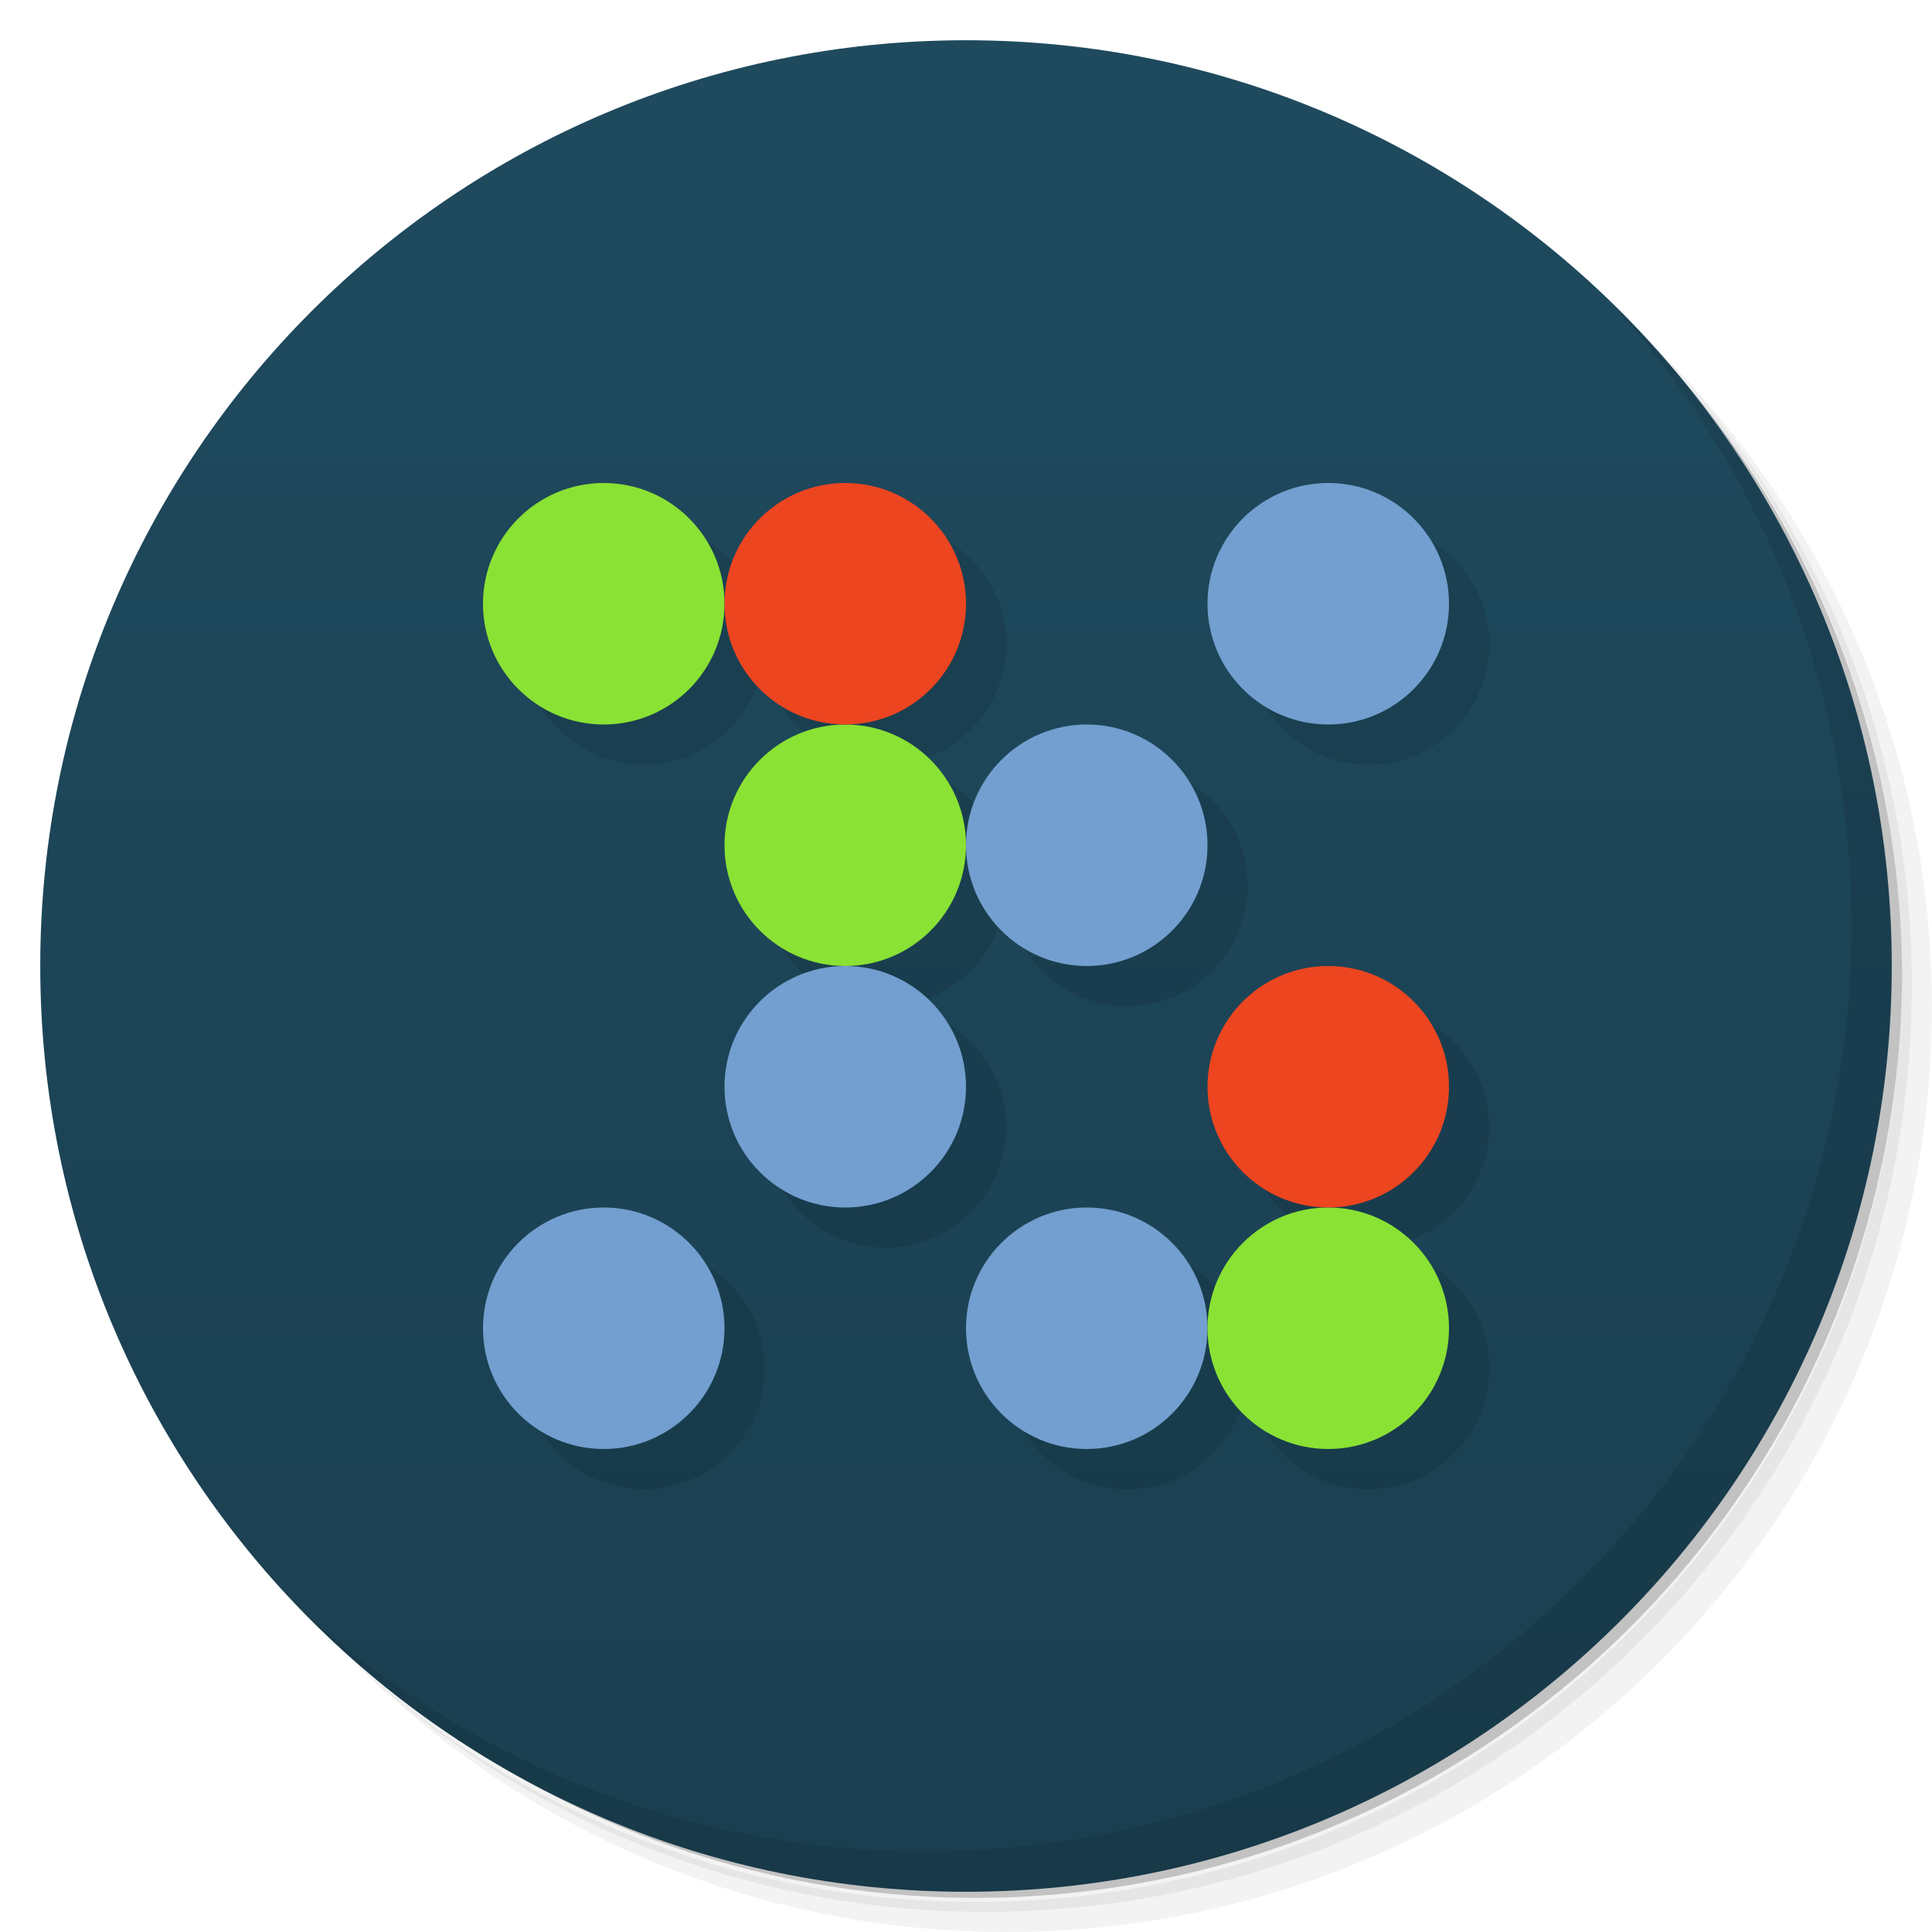
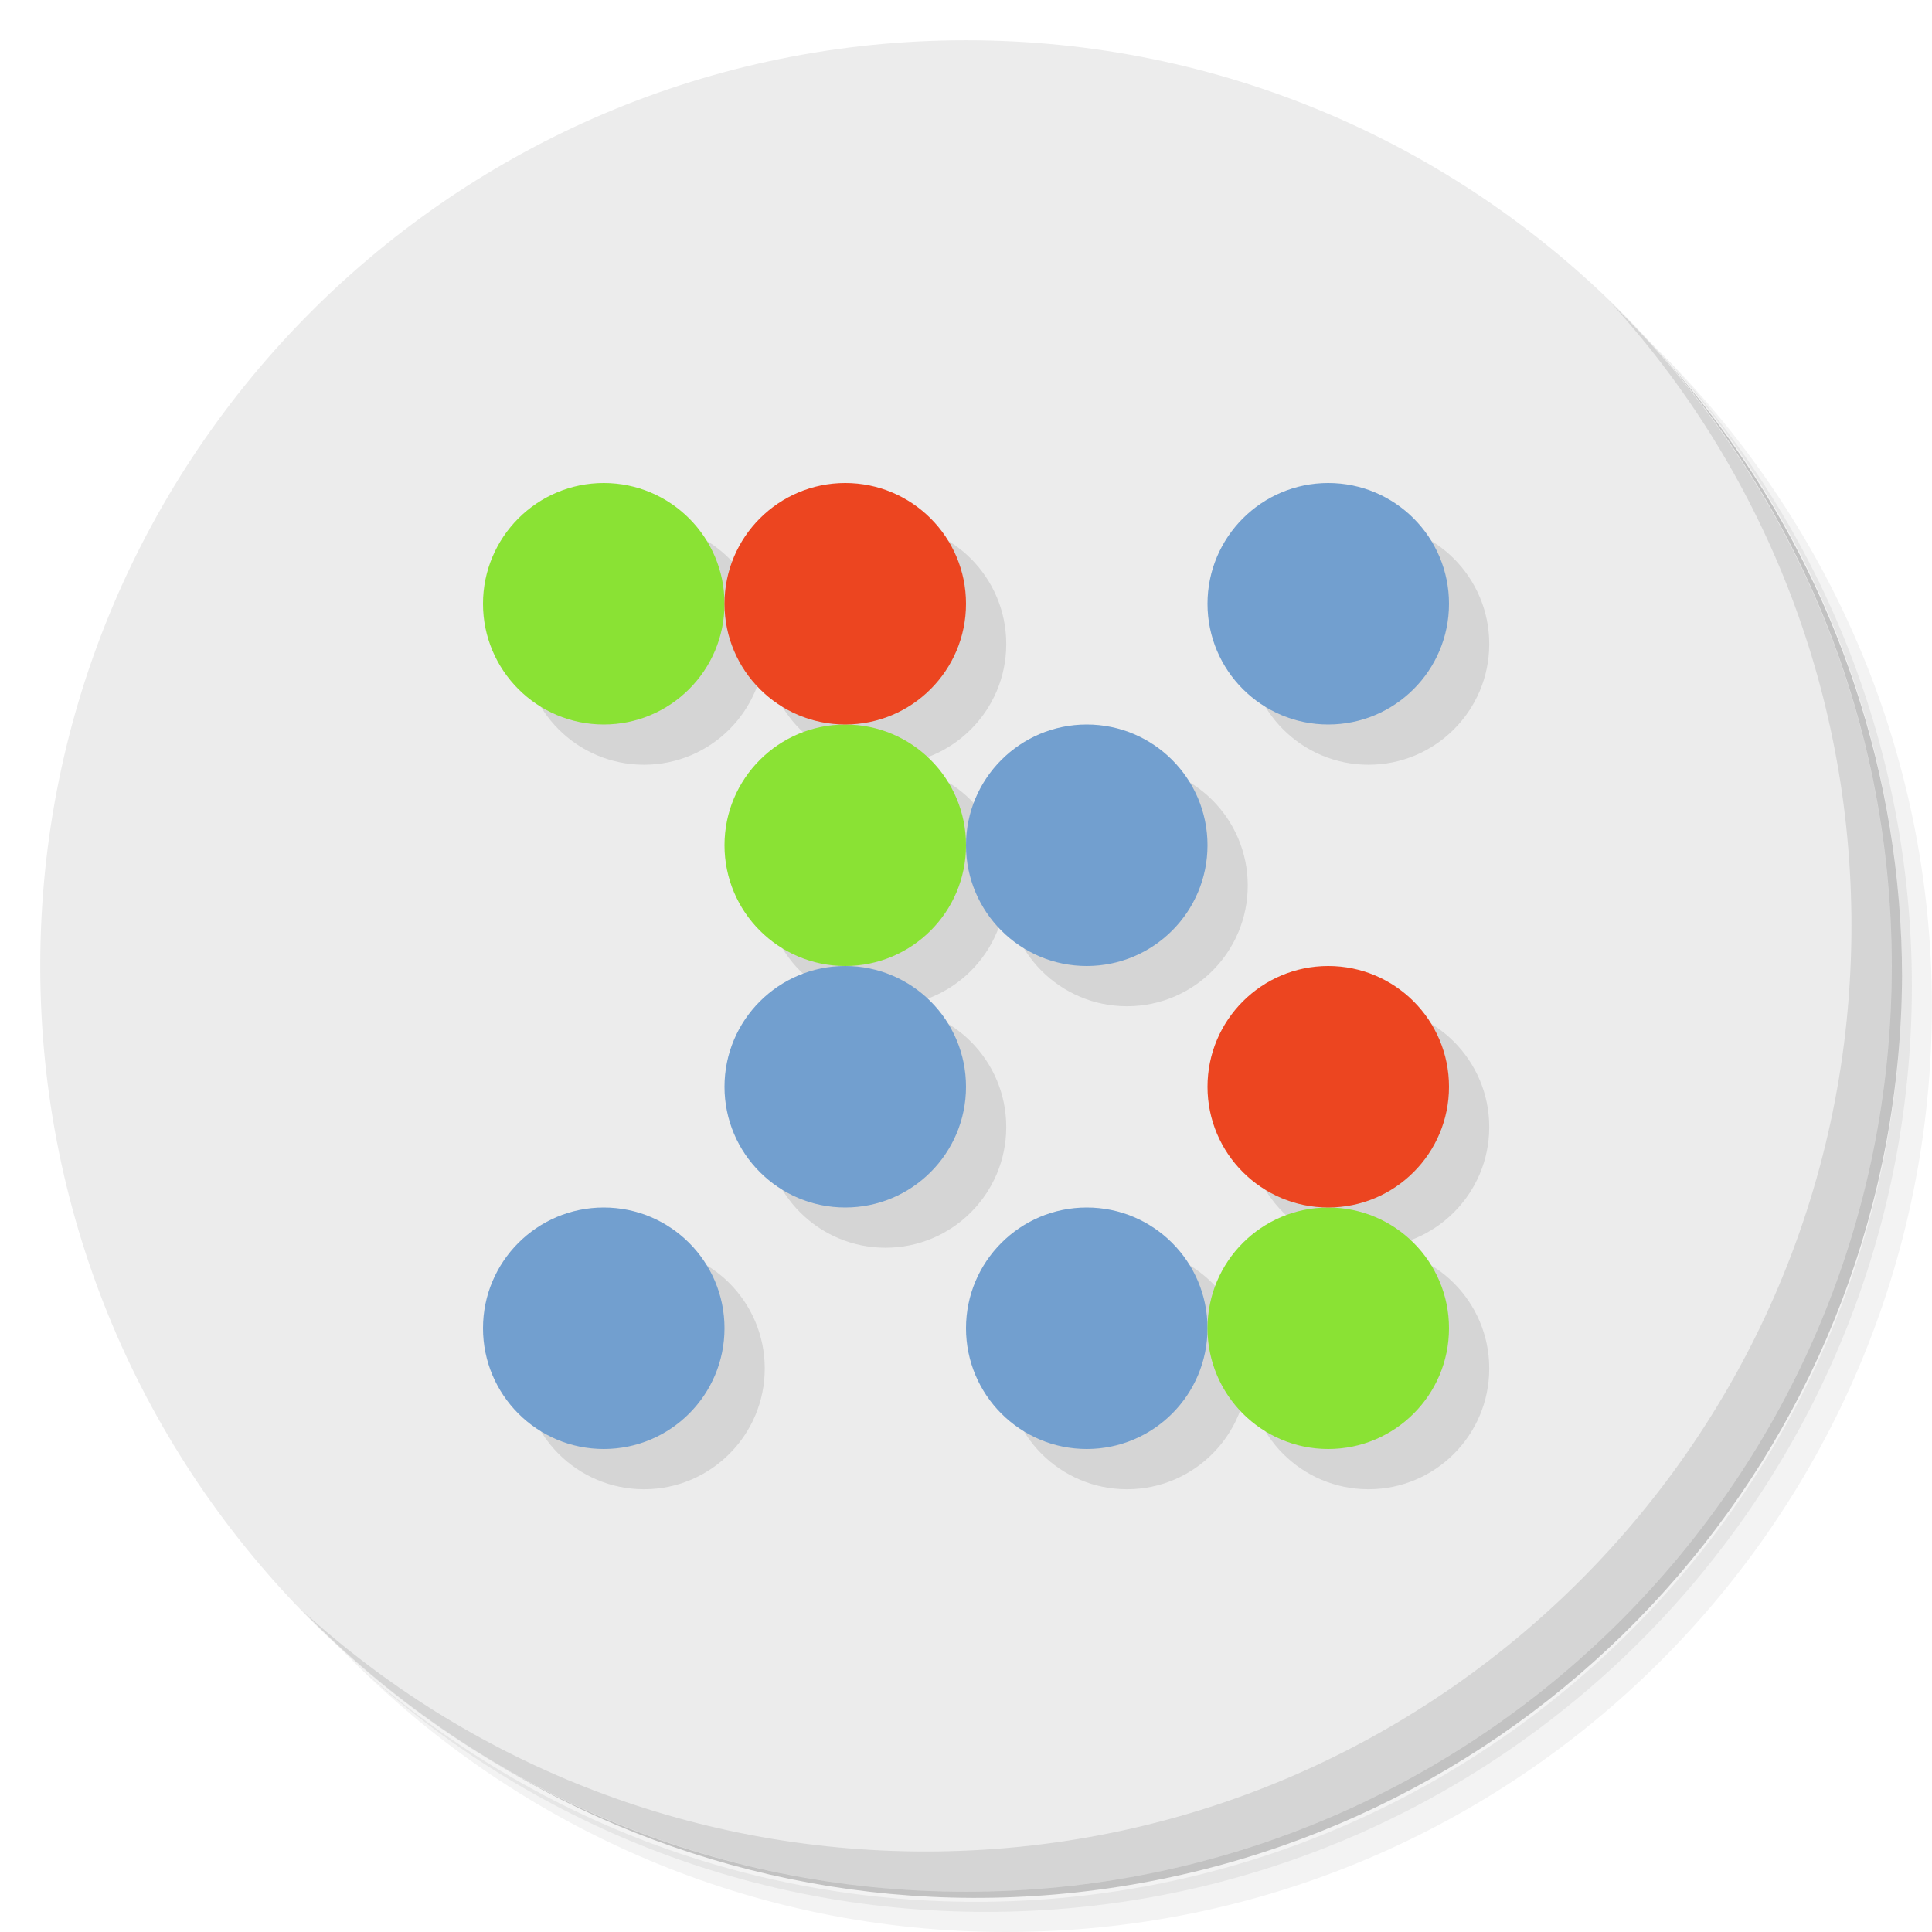
- <svg xmlns="http://www.w3.org/2000/svg" viewBox="0 0 48 48">
-   <defs>
+ <svg xmlns="http://www.w3.org/2000/svg" viewBox="0 0 48 48" id="svg2" version="1.1">
+   <defs id="defs4">
    <linearGradient id="linearGradient4302" gradientUnits="userSpaceOnUse" gradientTransform="matrix(0,-1,1,0,-1.5e-6,48)" x1="1" x2="47">
-       <stop style="stop-color:#1a3f50;stop-opacity:1" />
-       <stop offset="1" style="stop-color:#1f4a5e;stop-opacity:1" />
+       <stop style="stop-color:#1a3f50;stop-opacity:1" id="stop7" />
+       <stop offset="1" style="stop-color:#1f4a5e;stop-opacity:1" id="stop9" />
    </linearGradient>
  </defs>
-   <g>
-     <path d="m 36.31 5 c 5.859 4.062 9.688 10.831 9.688 18.5 c 0 12.426 -10.07 22.5 -22.5 22.5 c -7.669 0 -14.438 -3.828 -18.5 -9.688 c 1.037 1.822 2.306 3.499 3.781 4.969 c 4.085 3.712 9.514 5.969 15.469 5.969 c 12.703 0 23 -10.298 23 -23 c 0 -5.954 -2.256 -11.384 -5.969 -15.469 c -1.469 -1.475 -3.147 -2.744 -4.969 -3.781 z m 4.969 3.781 c 3.854 4.113 6.219 9.637 6.219 15.719 c 0 12.703 -10.297 23 -23 23 c -6.081 0 -11.606 -2.364 -15.719 -6.219 c 4.16 4.144 9.883 6.719 16.219 6.719 c 12.703 0 23 -10.298 23 -23 c 0 -6.335 -2.575 -12.06 -6.719 -16.219 z" style="opacity:0.05" />
-     <path d="m 41.28 8.781 c 3.712 4.085 5.969 9.514 5.969 15.469 c 0 12.703 -10.297 23 -23 23 c -5.954 0 -11.384 -2.256 -15.469 -5.969 c 4.113 3.854 9.637 6.219 15.719 6.219 c 12.703 0 23 -10.298 23 -23 c 0 -6.081 -2.364 -11.606 -6.219 -15.719 z" style="opacity:0.1" />
-     <path d="m 31.25 2.375 c 8.615 3.154 14.75 11.417 14.75 21.13 c 0 12.426 -10.07 22.5 -22.5 22.5 c -9.708 0 -17.971 -6.135 -21.12 -14.75 a 23 23 0 0 0 44.875 -7 a 23 23 0 0 0 -16 -21.875 z" style="opacity:0.2" />
+   <g id="g11">
+     <path d="m 36.31 5 c 5.859 4.062 9.688 10.831 9.688 18.5 c 0 12.426 -10.07 22.5 -22.5 22.5 c -7.669 0 -14.438 -3.828 -18.5 -9.688 c 1.037 1.822 2.306 3.499 3.781 4.969 c 4.085 3.712 9.514 5.969 15.469 5.969 c 12.703 0 23 -10.298 23 -23 c 0 -5.954 -2.256 -11.384 -5.969 -15.469 c -1.469 -1.475 -3.147 -2.744 -4.969 -3.781 z m 4.969 3.781 c 3.854 4.113 6.219 9.637 6.219 15.719 c 0 12.703 -10.297 23 -23 23 c -6.081 0 -11.606 -2.364 -15.719 -6.219 c 4.16 4.144 9.883 6.719 16.219 6.719 c 12.703 0 23 -10.298 23 -23 c 0 -6.335 -2.575 -12.06 -6.719 -16.219 z" style="opacity:0.05" id="path13" />
+     <path d="m 41.28 8.781 c 3.712 4.085 5.969 9.514 5.969 15.469 c 0 12.703 -10.297 23 -23 23 c -5.954 0 -11.384 -2.256 -15.469 -5.969 c 4.113 3.854 9.637 6.219 15.719 6.219 c 12.703 0 23 -10.298 23 -23 c 0 -6.081 -2.364 -11.606 -6.219 -15.719 z" style="opacity:0.1" id="path15" />
+     <path d="m 31.25 2.375 c 8.615 3.154 14.75 11.417 14.75 21.13 c 0 12.426 -10.07 22.5 -22.5 22.5 c -9.708 0 -17.971 -6.135 -21.12 -14.75 a 23 23 0 0 0 44.875 -7 a 23 23 0 0 0 -16 -21.875 z" style="opacity:0.2" id="path17" />
  </g>
-   <g>
-     <path d="M 24,1 C 36.703,1 47,11.297 47,24 47,36.703 36.703,47 24,47 11.297,47 1,36.703 1,24 1,11.297 11.297,1 24,1 Z" style="fill:url(#linearGradient4302);fill-opacity:1" />
+   <g id="g19" style="fill:#ececec;fill-opacity:1">
+     <path d="M 24,1 C 36.703,1 47,11.297 47,24 47,36.703 36.703,47 24,47 11.297,47 1,36.703 1,24 1,11.297 11.297,1 24,1 Z" style="fill:#ececec;fill-opacity:1" id="path21" />
  </g>
-   <g>
-     <g>
-       <g transform="translate(1,1)">
-         <g style="opacity:0.1">
-           <g>
-             <path d="m 16 13 c -1.656 0 -3 1.344 -3 3 c 0 1.656 1.344 3 3 3 c 1.656 0 3 -1.344 3 -3 c 0 -1.656 -1.344 -3 -3 -3 z m 3 3 c 0 1.656 1.344 3 3 3 c 1.656 0 3 -1.344 3 -3 c 0 -1.656 -1.344 -3 -3 -3 c -1.656 0 -3 1.344 -3 3 z m 3 3 c -1.656 0 -3 1.344 -3 3 c 0 1.656 1.344 3 3 3 c 1.656 0 3 -1.344 3 -3 c 0 -1.656 -1.344 -3 -3 -3 z m 3 3 c 0 1.656 1.344 3 3 3 c 1.656 0 3 -1.344 3 -3 c 0 -1.656 -1.344 -3 -3 -3 c -1.656 0 -3 1.344 -3 3 z m -3 3 c -1.656 0 -3 1.344 -3 3 c 0 1.656 1.344 3 3 3 c 1.656 0 3 -1.344 3 -3 c 0 -1.656 -1.344 -3 -3 -3 z m 12 -12 c -1.656 0 -3 1.344 -3 3 c 0 1.656 1.344 3 3 3 c 1.656 0 3 -1.344 3 -3 c 0 -1.656 -1.344 -3 -3 -3 z m 0 12 c -1.656 0 -3 1.344 -3 3 c 0 1.656 1.344 3 3 3 c 1.656 0 3 -1.344 3 -3 c 0 -1.656 -1.344 -3 -3 -3 z m 0 6 c -1.656 0 -3 1.344 -3 3 c 0 1.656 1.344 3 3 3 c 1.656 0 3 -1.344 3 -3 c 0 -1.656 -1.344 -3 -3 -3 z m -3 3 c 0 -1.656 -1.344 -3 -3 -3 c -1.656 0 -3 1.344 -3 3 c 0 1.656 1.344 3 3 3 c 1.656 0 3 -1.344 3 -3 z m -15 -3 c -1.656 0 -3 1.344 -3 3 c 0 1.656 1.344 3 3 3 c 1.656 0 3 -1.344 3 -3 c 0 -1.656 -1.344 -3 -3 -3 z" transform="translate(-1,-1)" style="fill:#000;fill-opacity:1;stroke:none;fill-rule:nonzero" />
+   <g id="g23">
+     <g id="g25">
+       <g transform="translate(1,1)" id="g27">
+         <g style="opacity:0.1" id="g29">
+           <g id="g31">
+             <path d="m 16 13 c -1.656 0 -3 1.344 -3 3 c 0 1.656 1.344 3 3 3 c 1.656 0 3 -1.344 3 -3 c 0 -1.656 -1.344 -3 -3 -3 z m 3 3 c 0 1.656 1.344 3 3 3 c 1.656 0 3 -1.344 3 -3 c 0 -1.656 -1.344 -3 -3 -3 c -1.656 0 -3 1.344 -3 3 z m 3 3 c -1.656 0 -3 1.344 -3 3 c 0 1.656 1.344 3 3 3 c 1.656 0 3 -1.344 3 -3 c 0 -1.656 -1.344 -3 -3 -3 z m 3 3 c 0 1.656 1.344 3 3 3 c 1.656 0 3 -1.344 3 -3 c 0 -1.656 -1.344 -3 -3 -3 c -1.656 0 -3 1.344 -3 3 z m -3 3 c -1.656 0 -3 1.344 -3 3 c 0 1.656 1.344 3 3 3 c 1.656 0 3 -1.344 3 -3 c 0 -1.656 -1.344 -3 -3 -3 z m 12 -12 c -1.656 0 -3 1.344 -3 3 c 0 1.656 1.344 3 3 3 c 1.656 0 3 -1.344 3 -3 c 0 -1.656 -1.344 -3 -3 -3 z m 0 12 c -1.656 0 -3 1.344 -3 3 c 0 1.656 1.344 3 3 3 c 1.656 0 3 -1.344 3 -3 c 0 -1.656 -1.344 -3 -3 -3 z m 0 6 c -1.656 0 -3 1.344 -3 3 c 0 1.656 1.344 3 3 3 c 1.656 0 3 -1.344 3 -3 c 0 -1.656 -1.344 -3 -3 -3 z m -3 3 c 0 -1.656 -1.344 -3 -3 -3 c -1.656 0 -3 1.344 -3 3 c 0 1.656 1.344 3 3 3 c 1.656 0 3 -1.344 3 -3 z m -15 -3 c -1.656 0 -3 1.344 -3 3 c 0 1.656 1.344 3 3 3 c 1.656 0 3 -1.344 3 -3 c 0 -1.656 -1.344 -3 -3 -3 z" transform="translate(-1,-1)" style="fill:#000;fill-opacity:1;stroke:none;fill-rule:nonzero" id="path33" />
          </g>
        </g>
      </g>
    </g>
  </g>
-   <path d="m 15 30 c -1.656 0 -3 1.344 -3 3 c 0 1.656 1.344 3 3 3 c 1.656 0 3 -1.344 3 -3 c 0 -1.656 -1.344 -3 -3 -3 z" style="fill:#729fcf;fill-opacity:1;stroke:none;fill-rule:nonzero" />
-   <path d="m 27 30 c -1.656 0 -3 1.344 -3 3 c 0 1.656 1.344 3 3 3 c 1.656 0 3 -1.344 3 -3 c 0 -1.656 -1.344 -3 -3 -3 z" style="fill:#729fcf;fill-opacity:1;stroke:none;fill-rule:nonzero" />
-   <path d="m 33 30 c -1.656 0 -3 1.344 -3 3 c 0 1.656 1.344 3 3 3 c 1.656 0 3 -1.344 3 -3 c 0 -1.656 -1.344 -3 -3 -3 z" style="fill:#8ae234;fill-opacity:1;stroke:none;fill-rule:nonzero" />
-   <path d="m 21 24 c -1.656 0 -3 1.344 -3 3 c 0 1.656 1.344 3 3 3 c 1.656 0 3 -1.344 3 -3 c 0 -1.656 -1.344 -3 -3 -3 z" style="fill:#729fcf;fill-opacity:1;stroke:none;fill-rule:nonzero" />
-   <path d="m 33 24 c -1.656 0 -3 1.344 -3 3 c 0 1.656 1.344 3 3 3 c 1.656 0 3 -1.344 3 -3 c 0 -1.656 -1.344 -3 -3 -3 z" style="fill:#ec4520;fill-opacity:1;stroke:none;fill-rule:nonzero" />
-   <path d="m 21 18 c -1.656 0 -3 1.344 -3 3 c 0 1.656 1.344 3 3 3 c 1.656 0 3 -1.344 3 -3 c 0 -1.656 -1.344 -3 -3 -3 z" style="fill:#8ae234;fill-opacity:1;stroke:none;fill-rule:nonzero" />
-   <path d="m 27 18 c -1.656 0 -3 1.344 -3 3 c 0 1.656 1.344 3 3 3 c 1.656 0 3 -1.344 3 -3 c 0 -1.656 -1.344 -3 -3 -3 z" style="fill:#729fcf;fill-opacity:1;stroke:none;fill-rule:nonzero" />
-   <path d="m 15 12 c -1.656 0 -3 1.344 -3 3 c 0 1.656 1.344 3 3 3 c 1.656 0 3 -1.344 3 -3 c 0 -1.656 -1.344 -3 -3 -3 z" style="fill:#8ae234;fill-opacity:1;stroke:none;fill-rule:nonzero" />
-   <path d="m 21 12 c -1.656 0 -3 1.344 -3 3 c 0 1.656 1.344 3 3 3 c 1.656 0 3 -1.344 3 -3 c 0 -1.656 -1.344 -3 -3 -3 z" style="fill:#ec4520;fill-opacity:1;stroke:none;fill-rule:nonzero" />
-   <path d="m 33 12 c -1.656 0 -3 1.344 -3 3 c 0 1.656 1.344 3 3 3 c 1.656 0 3 -1.344 3 -3 c 0 -1.656 -1.344 -3 -3 -3 z" style="fill:#729fcf;fill-opacity:1;stroke:none;fill-rule:nonzero" />
-   <g>
-     <path d="m 40.03 7.531 c 3.712 4.084 5.969 9.514 5.969 15.469 0 12.703 -10.297 23 -23 23 c -5.954 0 -11.384 -2.256 -15.469 -5.969 4.178 4.291 10.01 6.969 16.469 6.969 c 12.703 0 23 -10.298 23 -23 0 -6.462 -2.677 -12.291 -6.969 -16.469 z" style="opacity:0.1" />
+   <path d="m 15 30 c -1.656 0 -3 1.344 -3 3 c 0 1.656 1.344 3 3 3 c 1.656 0 3 -1.344 3 -3 c 0 -1.656 -1.344 -3 -3 -3 z" style="fill:#729fcf;fill-opacity:1;stroke:none;fill-rule:nonzero" id="path35" />
+   <path d="m 27 30 c -1.656 0 -3 1.344 -3 3 c 0 1.656 1.344 3 3 3 c 1.656 0 3 -1.344 3 -3 c 0 -1.656 -1.344 -3 -3 -3 z" style="fill:#729fcf;fill-opacity:1;stroke:none;fill-rule:nonzero" id="path37" />
+   <path d="m 33 30 c -1.656 0 -3 1.344 -3 3 c 0 1.656 1.344 3 3 3 c 1.656 0 3 -1.344 3 -3 c 0 -1.656 -1.344 -3 -3 -3 z" style="fill:#8ae234;fill-opacity:1;stroke:none;fill-rule:nonzero" id="path39" />
+   <path d="m 21 24 c -1.656 0 -3 1.344 -3 3 c 0 1.656 1.344 3 3 3 c 1.656 0 3 -1.344 3 -3 c 0 -1.656 -1.344 -3 -3 -3 z" style="fill:#729fcf;fill-opacity:1;stroke:none;fill-rule:nonzero" id="path41" />
+   <path d="m 33 24 c -1.656 0 -3 1.344 -3 3 c 0 1.656 1.344 3 3 3 c 1.656 0 3 -1.344 3 -3 c 0 -1.656 -1.344 -3 -3 -3 z" style="fill:#ec4520;fill-opacity:1;stroke:none;fill-rule:nonzero" id="path43" />
+   <path d="m 21 18 c -1.656 0 -3 1.344 -3 3 c 0 1.656 1.344 3 3 3 c 1.656 0 3 -1.344 3 -3 c 0 -1.656 -1.344 -3 -3 -3 z" style="fill:#8ae234;fill-opacity:1;stroke:none;fill-rule:nonzero" id="path45" />
+   <path d="m 27 18 c -1.656 0 -3 1.344 -3 3 c 0 1.656 1.344 3 3 3 c 1.656 0 3 -1.344 3 -3 c 0 -1.656 -1.344 -3 -3 -3 z" style="fill:#729fcf;fill-opacity:1;stroke:none;fill-rule:nonzero" id="path47" />
+   <path d="m 15 12 c -1.656 0 -3 1.344 -3 3 c 0 1.656 1.344 3 3 3 c 1.656 0 3 -1.344 3 -3 c 0 -1.656 -1.344 -3 -3 -3 z" style="fill:#8ae234;fill-opacity:1;stroke:none;fill-rule:nonzero" id="path49" />
+   <path d="m 21 12 c -1.656 0 -3 1.344 -3 3 c 0 1.656 1.344 3 3 3 c 1.656 0 3 -1.344 3 -3 c 0 -1.656 -1.344 -3 -3 -3 z" style="fill:#ec4520;fill-opacity:1;stroke:none;fill-rule:nonzero" id="path51" />
+   <path d="m 33 12 c -1.656 0 -3 1.344 -3 3 c 0 1.656 1.344 3 3 3 c 1.656 0 3 -1.344 3 -3 c 0 -1.656 -1.344 -3 -3 -3 z" style="fill:#729fcf;fill-opacity:1;stroke:none;fill-rule:nonzero" id="path53" />
+   <g id="g55">
+     <path d="m 40.03 7.531 c 3.712 4.084 5.969 9.514 5.969 15.469 0 12.703 -10.297 23 -23 23 c -5.954 0 -11.384 -2.256 -15.469 -5.969 4.178 4.291 10.01 6.969 16.469 6.969 c 12.703 0 23 -10.298 23 -23 0 -6.462 -2.677 -12.291 -6.969 -16.469 z" style="opacity:0.1" id="path57" />
  </g>
</svg>
